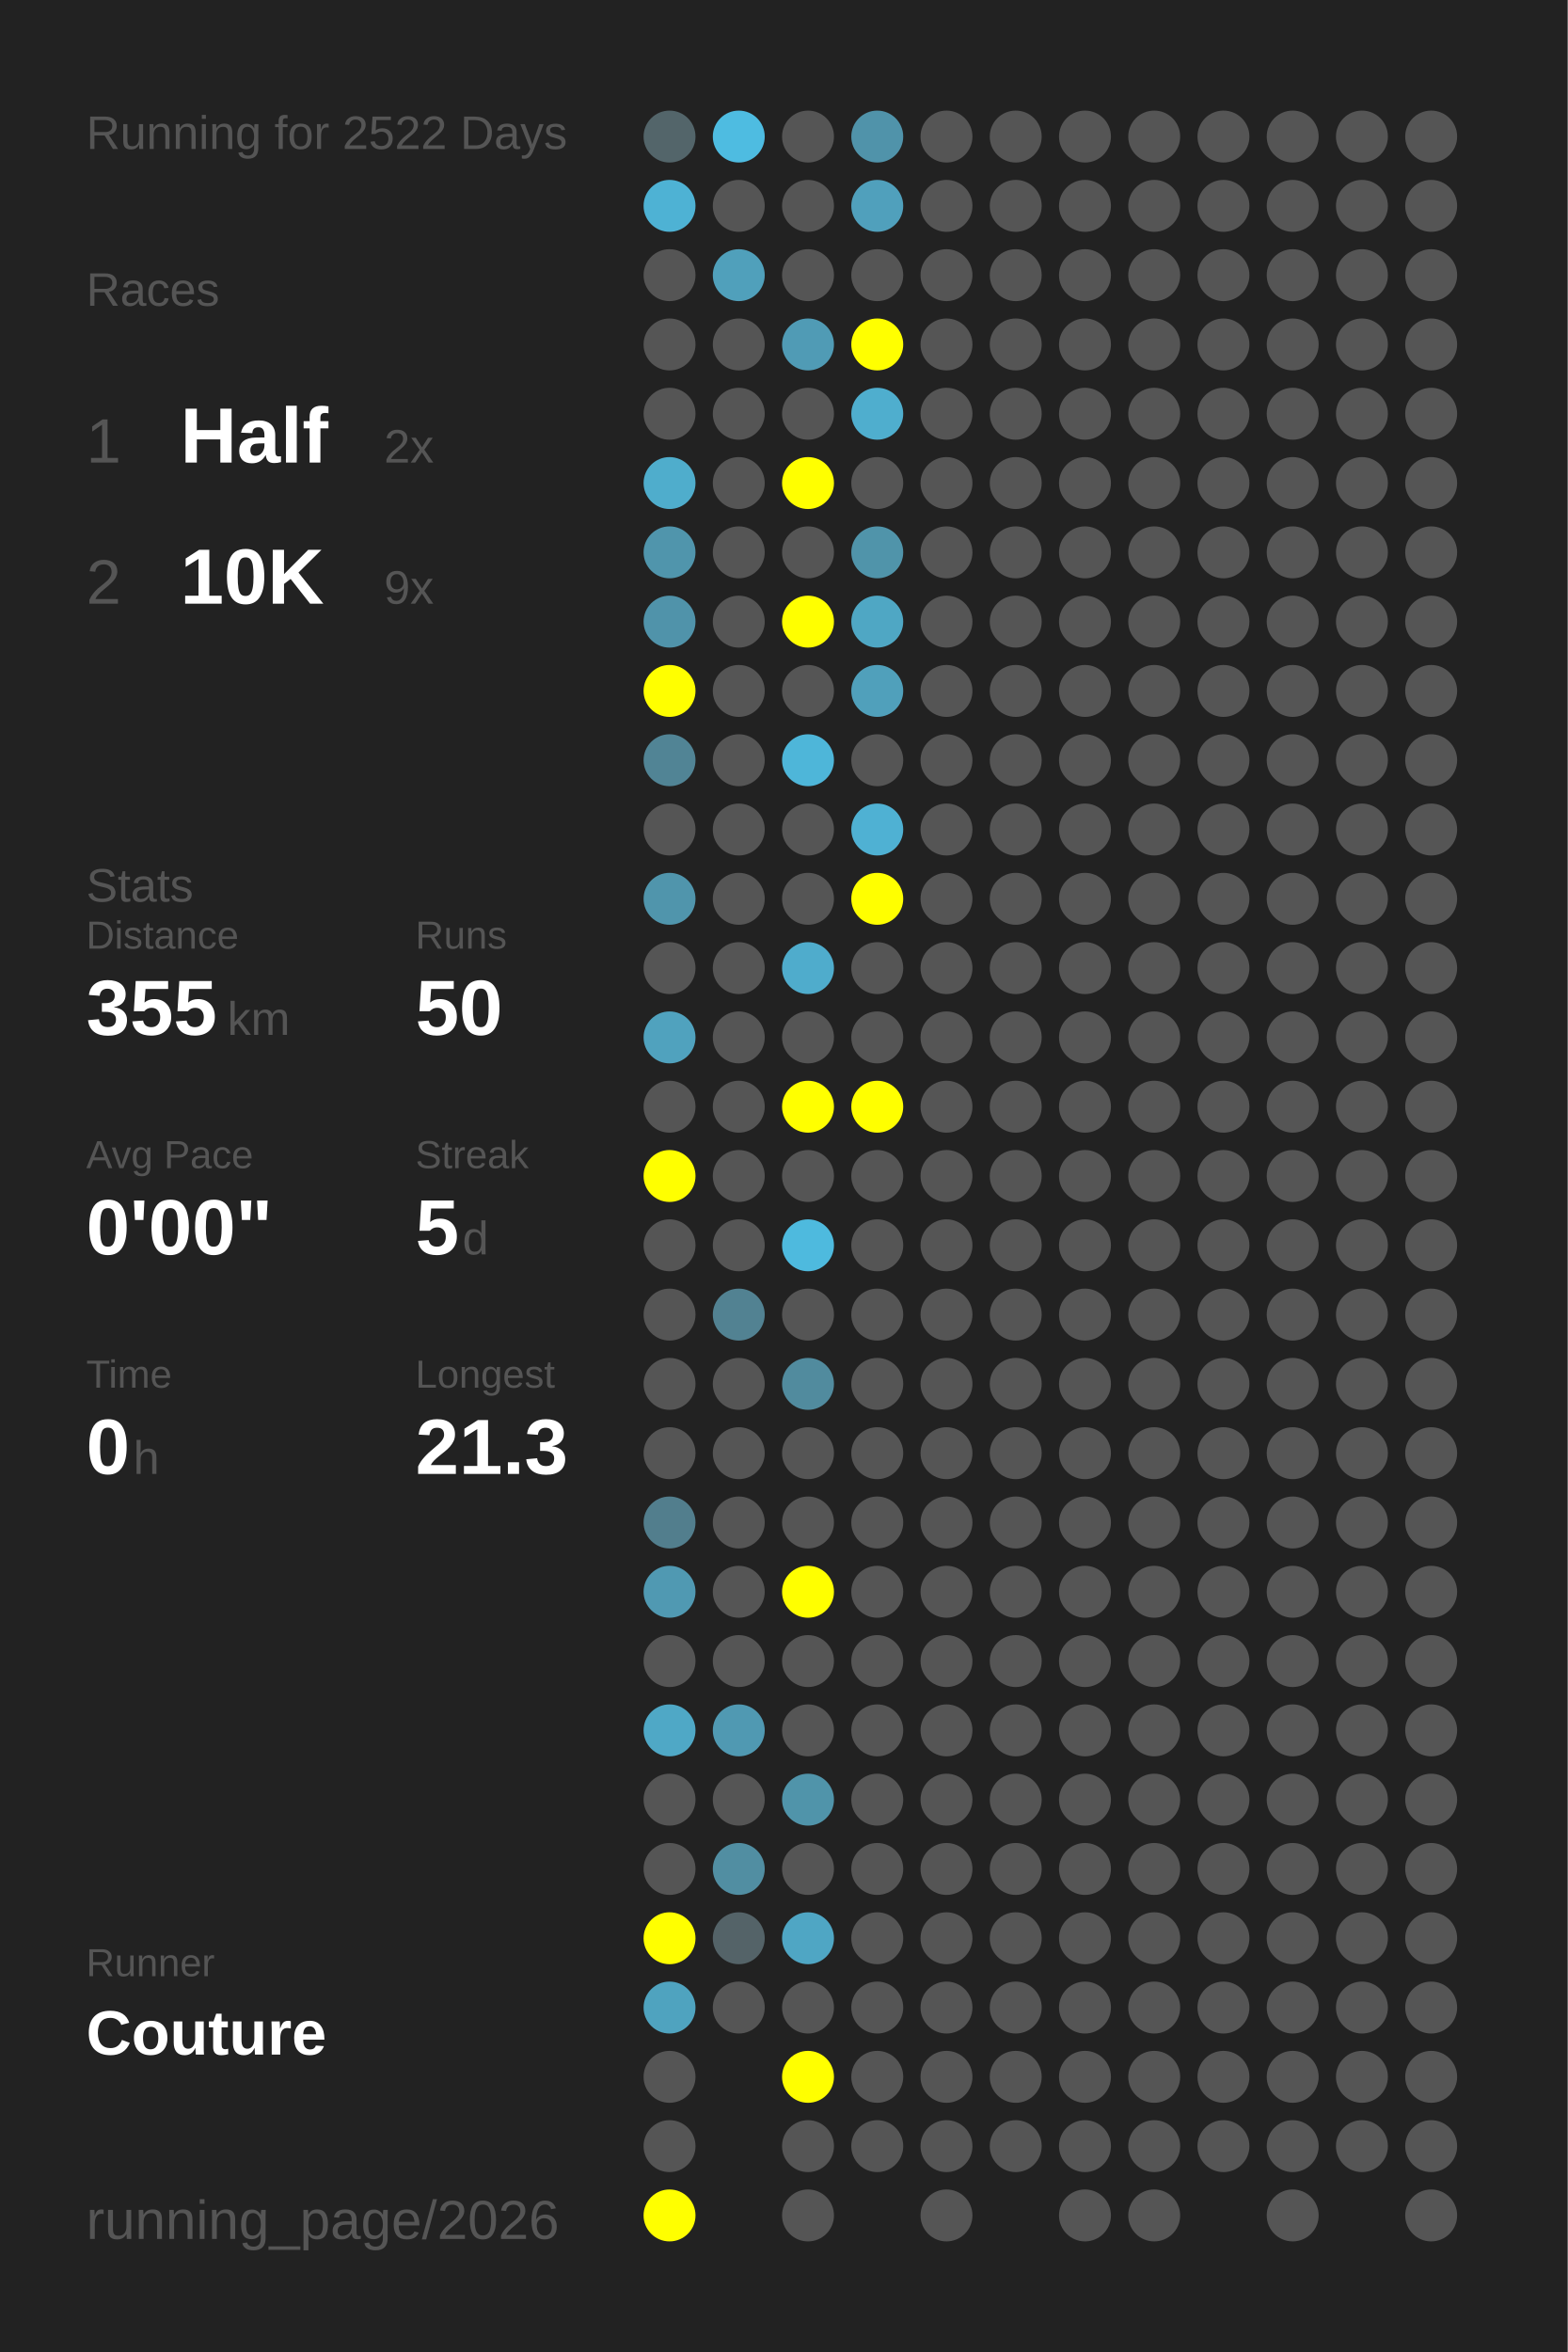
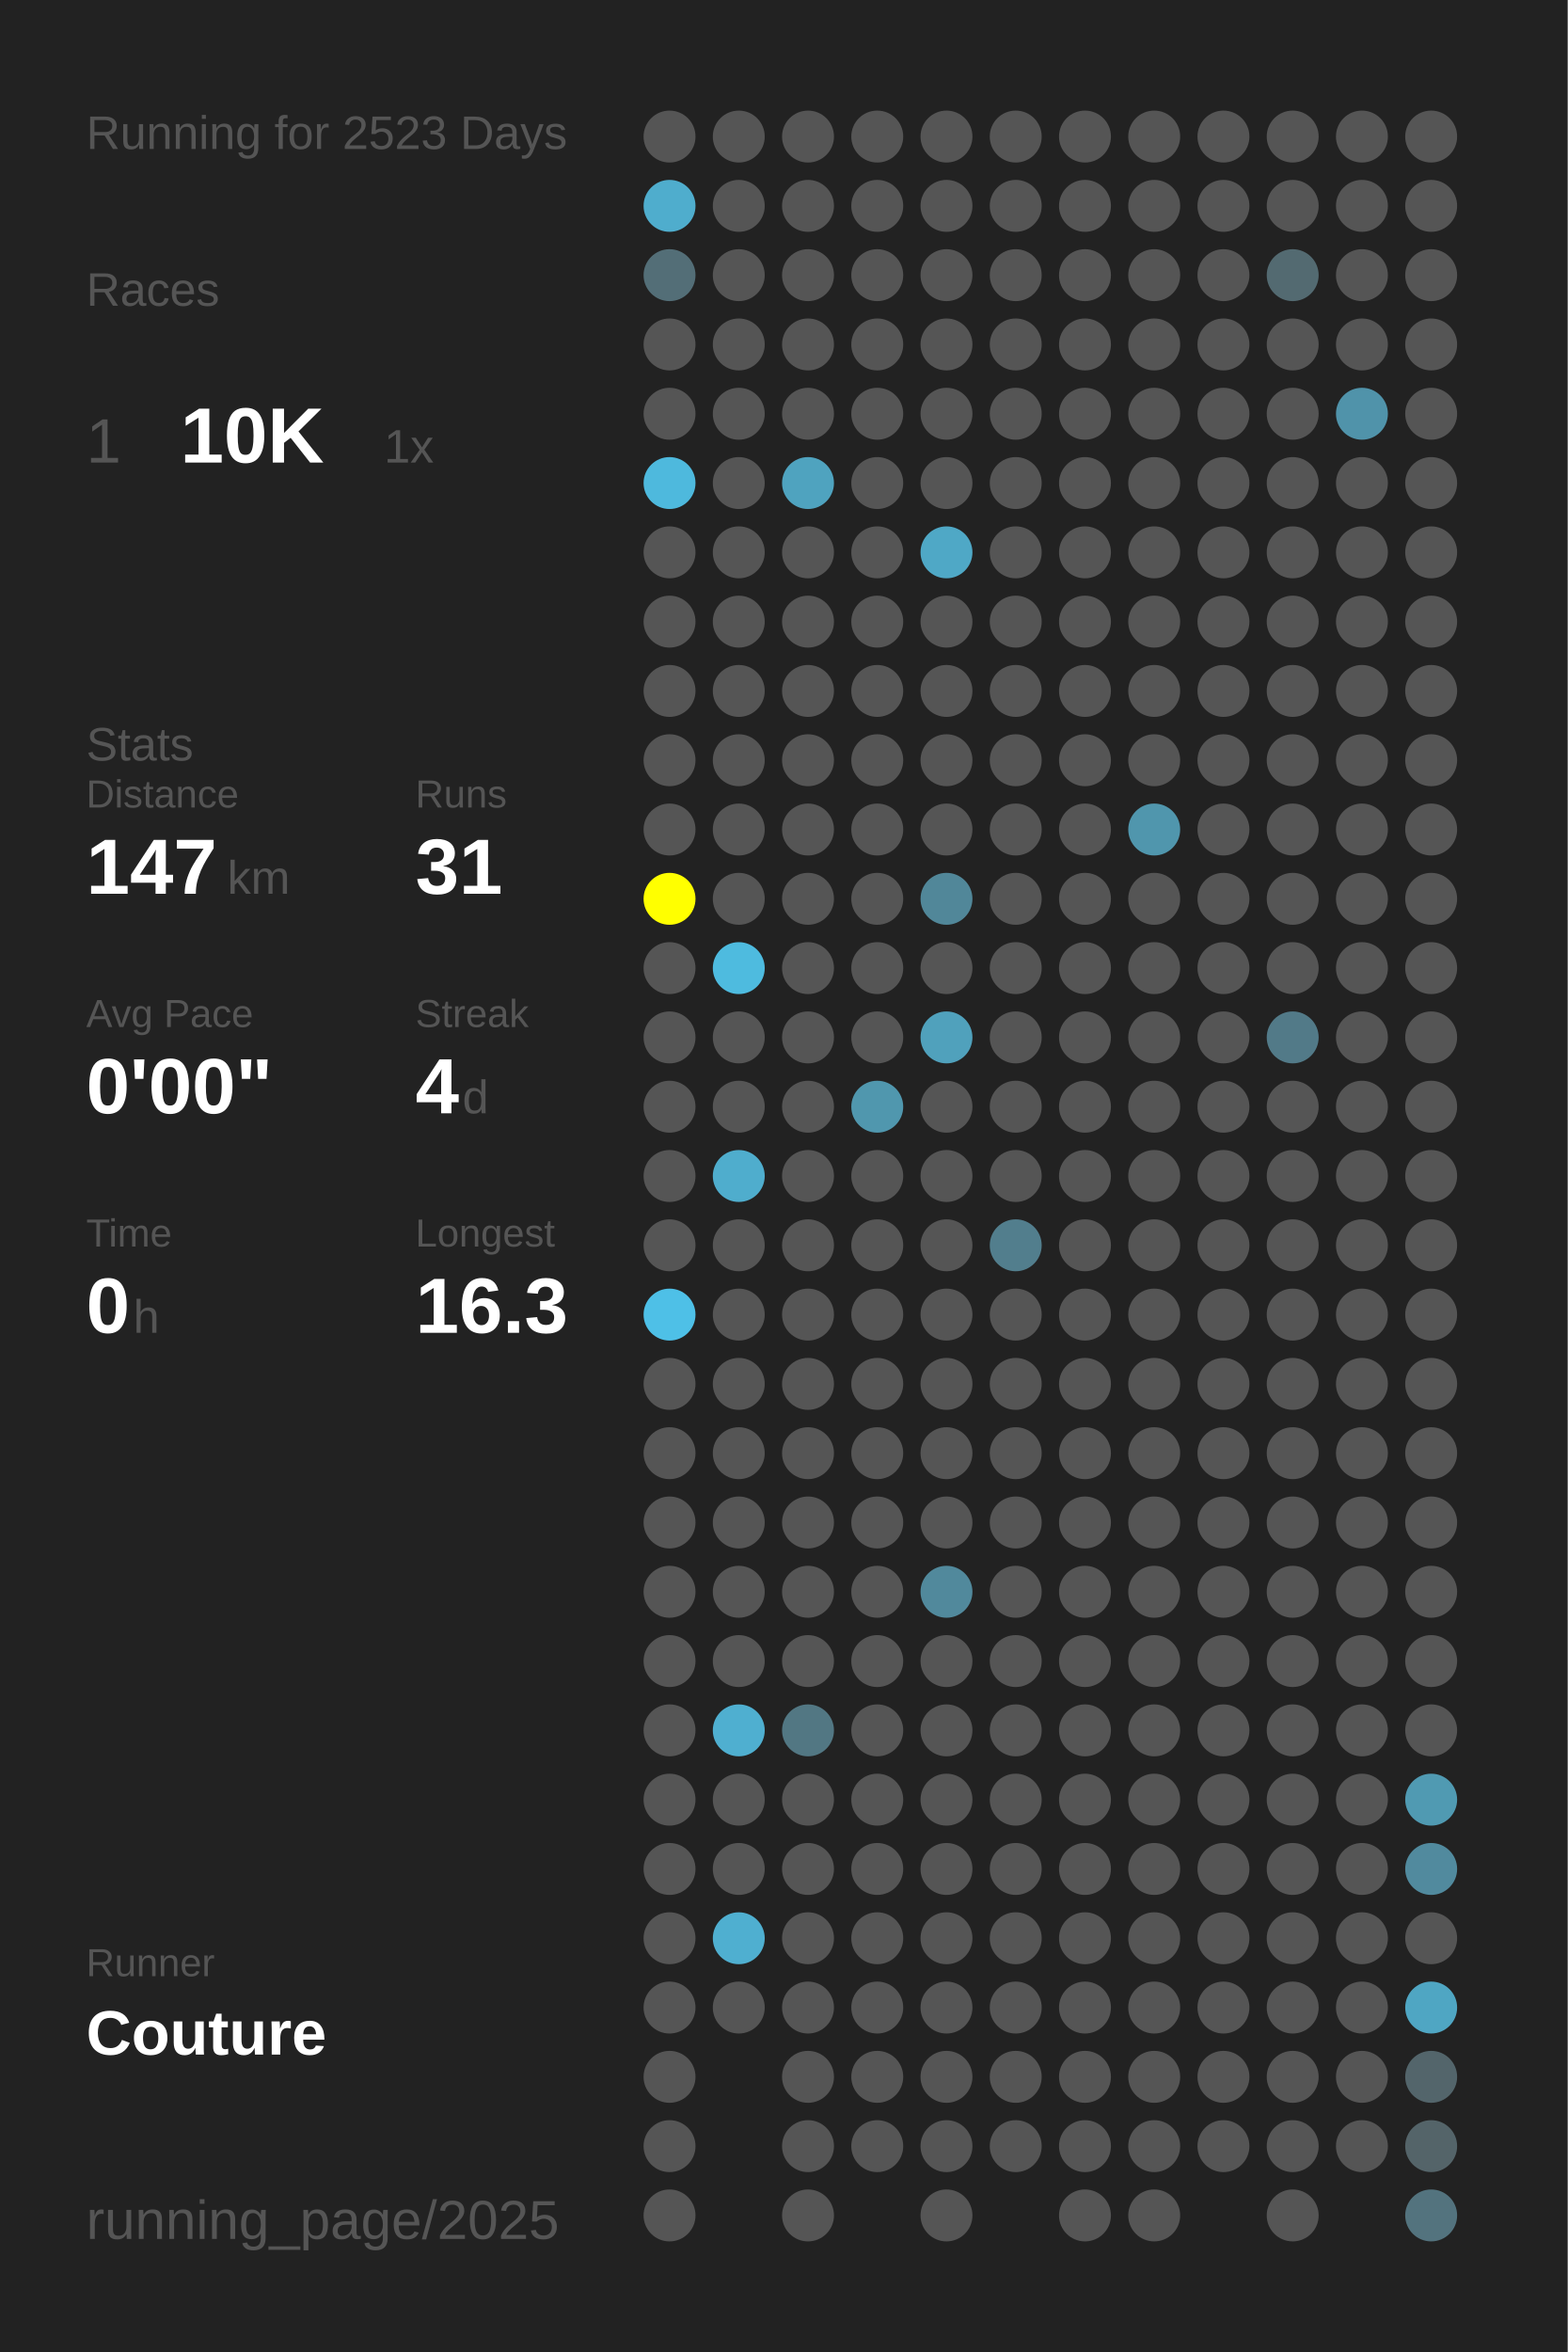
<svg xmlns="http://www.w3.org/2000/svg" baseProfile="full" height="300mm" version="1.1" viewBox="0,0,200,300" width="200mm">
  <defs />
  <rect fill="#222222" height="300" width="200" x="0" y="0" />
-   <text fill="#555555" style="font-size:6px; font-family:Arial;" x="11" y="19">Running for 2522 Days</text>
+   <text fill="#555555" style="font-size:6px; font-family:Arial;" x="11" y="19">Running for 2523 Days</text>
  <text fill="#555555" style="font-size:6px; font-family:Arial;" x="11" y="39">Races</text>
  <text fill="#555555" style="font-size:8px; font-family:Arial;" x="11" y="59">1</text>
-   <text fill="#FFFFFF" style="font-size:10px; font-family:Arial; font-weight:bold;" x="23" y="59">Half</text>
-   <text fill="#555555" style="font-size:6px; font-family:Arial;" x="49" y="59">2x</text>
-   <text fill="#555555" style="font-size:8px; font-family:Arial;" x="11" y="77">2</text>
-   <text fill="#FFFFFF" style="font-size:10px; font-family:Arial; font-weight:bold;" x="23" y="77">10K</text>
-   <text fill="#555555" style="font-size:6px; font-family:Arial;" x="49" y="77">9x</text>
-   <text fill="#555555" style="font-size:6px; font-family:Arial;" x="11" y="115">Stats</text>
-   <text fill="#555555" style="font-size:5px; font-family:Arial;" x="11" y="121">Distance</text>
-   <text fill="#FFFFFF" style="font-size:10px; font-family:Arial; font-weight:bold;" x="11" y="132">355</text>
-   <text fill="#555555" style="font-size:6px; font-family:Arial;" x="29" y="132">km</text>
-   <text fill="#555555" style="font-size:5px; font-family:Arial;" x="53" y="121">Runs</text>
-   <text fill="#FFFFFF" style="font-size:10px; font-family:Arial; font-weight:bold;" x="53" y="132">50</text>
-   <text fill="#555555" style="font-size:5px; font-family:Arial;" x="11" y="149">Avg Pace</text>
-   <text fill="#FFFFFF" style="font-size:10px; font-family:Arial; font-weight:bold;" x="11" y="160">0'00"</text>
-   <text fill="#555555" style="font-size:5px; font-family:Arial;" x="53" y="149">Streak</text>
-   <text fill="#FFFFFF" style="font-size:10px; font-family:Arial; font-weight:bold;" x="53" y="160">5</text>
-   <text fill="#555555" style="font-size:6px; font-family:Arial;" x="59" y="160">d</text>
-   <text fill="#555555" style="font-size:5px; font-family:Arial;" x="11" y="177">Time</text>
-   <text fill="#FFFFFF" style="font-size:10px; font-family:Arial; font-weight:bold;" x="11" y="188">0</text>
-   <text fill="#555555" style="font-size:6px; font-family:Arial;" x="17" y="188">h</text>
-   <text fill="#555555" style="font-size:5px; font-family:Arial;" x="53" y="177">Longest</text>
-   <text fill="#FFFFFF" style="font-size:10px; font-family:Arial; font-weight:bold;" x="53" y="188">21.3</text>
+   <text fill="#FFFFFF" style="font-size:10px; font-family:Arial; font-weight:bold;" x="23" y="59">10K</text>
+   <text fill="#555555" style="font-size:6px; font-family:Arial;" x="49" y="59">1x</text>
+   <text fill="#555555" style="font-size:6px; font-family:Arial;" x="11" y="97">Stats</text>
+   <text fill="#555555" style="font-size:5px; font-family:Arial;" x="11" y="103">Distance</text>
+   <text fill="#FFFFFF" style="font-size:10px; font-family:Arial; font-weight:bold;" x="11" y="114">147</text>
+   <text fill="#555555" style="font-size:6px; font-family:Arial;" x="29" y="114">km</text>
+   <text fill="#555555" style="font-size:5px; font-family:Arial;" x="53" y="103">Runs</text>
+   <text fill="#FFFFFF" style="font-size:10px; font-family:Arial; font-weight:bold;" x="53" y="114">31</text>
+   <text fill="#555555" style="font-size:5px; font-family:Arial;" x="11" y="131">Avg Pace</text>
+   <text fill="#FFFFFF" style="font-size:10px; font-family:Arial; font-weight:bold;" x="11" y="142">0'00"</text>
+   <text fill="#555555" style="font-size:5px; font-family:Arial;" x="53" y="131">Streak</text>
+   <text fill="#FFFFFF" style="font-size:10px; font-family:Arial; font-weight:bold;" x="53" y="142">4</text>
+   <text fill="#555555" style="font-size:6px; font-family:Arial;" x="59" y="142">d</text>
+   <text fill="#555555" style="font-size:5px; font-family:Arial;" x="11" y="159">Time</text>
+   <text fill="#FFFFFF" style="font-size:10px; font-family:Arial; font-weight:bold;" x="11" y="170">0</text>
+   <text fill="#555555" style="font-size:6px; font-family:Arial;" x="17" y="170">h</text>
+   <text fill="#555555" style="font-size:5px; font-family:Arial;" x="53" y="159">Longest</text>
+   <text fill="#FFFFFF" style="font-size:10px; font-family:Arial; font-weight:bold;" x="53" y="170">16.3</text>
  <text fill="#555555" style="font-size:5px; font-family:Arial;" x="11" y="252.065">Runner</text>
  <text fill="#FFFFFF" style="font-size:8px; font-family:Arial; font-weight:bold;" x="11" y="262.065">Couture</text>
-   <text fill="#555555" style="font-size:7px; font-family:Arial;" x="11" y="285.581">running_page/2026</text>
-   <circle cx="85.417" cy="17.419" fill="#53656a" r="3.312" />
-   <circle cx="85.417" cy="26.258" fill="#4eb2d4" r="3.312" />
-   <circle cx="85.417" cy="35.097" fill="#555555" r="3.312" />
+   <text fill="#555555" style="font-size:7px; font-family:Arial;" x="11" y="285.581">running_page/2025</text>
+   <circle cx="85.417" cy="17.419" fill="#555555" r="3.312" />
+   <circle cx="85.417" cy="26.258" fill="#4fadcd" r="3.312" />
+   <circle cx="85.417" cy="35.097" fill="#536e77" r="3.312" />
  <circle cx="85.417" cy="43.935" fill="#555555" r="3.312" />
  <circle cx="85.417" cy="52.774" fill="#555555" r="3.312" />
-   <circle cx="85.417" cy="61.613" fill="#4fadcc" r="3.312" />
-   <circle cx="85.417" cy="70.452" fill="#5095ac" r="3.312" />
-   <circle cx="85.417" cy="79.29" fill="#5093aa" r="3.312" />
-   <circle cx="85.417" cy="88.129" fill="#FFFF00" r="3.312" />
-   <circle cx="85.417" cy="96.968" fill="#518495" r="3.312" />
+   <circle cx="85.417" cy="61.613" fill="#4eb9dd" r="3.312" />
+   <circle cx="85.417" cy="70.452" fill="#555555" r="3.312" />
+   <circle cx="85.417" cy="79.29" fill="#555555" r="3.312" />
+   <circle cx="85.417" cy="88.129" fill="#555555" r="3.312" />
+   <circle cx="85.417" cy="96.968" fill="#555555" r="3.312" />
  <circle cx="85.417" cy="105.806" fill="#555555" r="3.312" />
-   <circle cx="85.417" cy="114.645" fill="#5095ac" r="3.312" />
+   <circle cx="85.417" cy="114.645" fill="#FFFF00" r="3.312" />
  <circle cx="85.417" cy="123.484" fill="#555555" r="3.312" />
-   <circle cx="85.417" cy="132.323" fill="#50a2be" r="3.312" />
+   <circle cx="85.417" cy="132.323" fill="#555555" r="3.312" />
  <circle cx="85.417" cy="141.161" fill="#555555" r="3.312" />
-   <circle cx="85.417" cy="150" fill="#FFFF00" r="3.312" />
+   <circle cx="85.417" cy="150" fill="#555555" r="3.312" />
  <circle cx="85.417" cy="158.839" fill="#555555" r="3.312" />
-   <circle cx="85.417" cy="167.677" fill="#555555" r="3.312" />
+   <circle cx="85.417" cy="167.677" fill="#4ec0e7" r="3.312" />
  <circle cx="85.417" cy="176.516" fill="#555555" r="3.312" />
  <circle cx="85.417" cy="185.355" fill="#555555" r="3.312" />
-   <circle cx="85.417" cy="194.194" fill="#527e8d" r="3.312" />
-   <circle cx="85.417" cy="203.032" fill="#5099b2" r="3.312" />
+   <circle cx="85.417" cy="194.194" fill="#555555" r="3.312" />
+   <circle cx="85.417" cy="203.032" fill="#555555" r="3.312" />
  <circle cx="85.417" cy="211.871" fill="#555555" r="3.312" />
-   <circle cx="85.417" cy="220.71" fill="#4fa8c6" r="3.312" />
+   <circle cx="85.417" cy="220.71" fill="#555555" r="3.312" />
  <circle cx="85.417" cy="229.548" fill="#555555" r="3.312" />
  <circle cx="85.417" cy="238.387" fill="#555555" r="3.312" />
-   <circle cx="85.417" cy="247.226" fill="#FFFF00" r="3.312" />
-   <circle cx="85.417" cy="256.065" fill="#4fa3bf" r="3.312" />
+   <circle cx="85.417" cy="247.226" fill="#555555" r="3.312" />
+   <circle cx="85.417" cy="256.065" fill="#555555" r="3.312" />
  <circle cx="85.417" cy="264.903" fill="#555555" r="3.312" />
  <circle cx="85.417" cy="273.742" fill="#555555" r="3.312" />
-   <circle cx="85.417" cy="282.581" fill="#FFFF00" r="3.312" />
-   <circle cx="94.25" cy="17.419" fill="#4ebce1" r="3.312" />
+   <circle cx="85.417" cy="282.581" fill="#555555" r="3.312" />
+   <circle cx="94.25" cy="17.419" fill="#555555" r="3.312" />
  <circle cx="94.25" cy="26.258" fill="#555555" r="3.312" />
-   <circle cx="94.25" cy="35.097" fill="#50a0bb" r="3.312" />
+   <circle cx="94.25" cy="35.097" fill="#555555" r="3.312" />
  <circle cx="94.25" cy="43.935" fill="#555555" r="3.312" />
  <circle cx="94.25" cy="52.774" fill="#555555" r="3.312" />
  <circle cx="94.25" cy="61.613" fill="#555555" r="3.312" />
  <circle cx="94.25" cy="70.452" fill="#555555" r="3.312" />
  <circle cx="94.25" cy="79.29" fill="#555555" r="3.312" />
  <circle cx="94.25" cy="88.129" fill="#555555" r="3.312" />
  <circle cx="94.25" cy="96.968" fill="#555555" r="3.312" />
  <circle cx="94.25" cy="105.806" fill="#555555" r="3.312" />
  <circle cx="94.25" cy="114.645" fill="#555555" r="3.312" />
-   <circle cx="94.25" cy="123.484" fill="#555555" r="3.312" />
+   <circle cx="94.25" cy="123.484" fill="#4ebbdf" r="3.312" />
  <circle cx="94.25" cy="132.323" fill="#555555" r="3.312" />
  <circle cx="94.25" cy="141.161" fill="#555555" r="3.312" />
-   <circle cx="94.25" cy="150" fill="#555555" r="3.312" />
+   <circle cx="94.25" cy="150" fill="#4fadcd" r="3.312" />
  <circle cx="94.25" cy="158.839" fill="#555555" r="3.312" />
-   <circle cx="94.25" cy="167.677" fill="#528292" r="3.312" />
+   <circle cx="94.25" cy="167.677" fill="#555555" r="3.312" />
  <circle cx="94.25" cy="176.516" fill="#555555" r="3.312" />
  <circle cx="94.25" cy="185.355" fill="#555555" r="3.312" />
  <circle cx="94.25" cy="194.194" fill="#555555" r="3.312" />
  <circle cx="94.25" cy="203.032" fill="#555555" r="3.312" />
  <circle cx="94.25" cy="211.871" fill="#555555" r="3.312" />
-   <circle cx="94.25" cy="220.71" fill="#5099b2" r="3.312" />
+   <circle cx="94.25" cy="220.71" fill="#4fafd0" r="3.312" />
  <circle cx="94.25" cy="229.548" fill="#555555" r="3.312" />
-   <circle cx="94.25" cy="238.387" fill="#518ea2" r="3.312" />
-   <circle cx="94.25" cy="247.226" fill="#546368" r="3.312" />
+   <circle cx="94.25" cy="238.387" fill="#555555" r="3.312" />
+   <circle cx="94.25" cy="247.226" fill="#4fafd0" r="3.312" />
  <circle cx="94.25" cy="256.065" fill="#555555" r="3.312" />
  <circle cx="103.083" cy="17.419" fill="#555555" r="3.312" />
  <circle cx="103.083" cy="26.258" fill="#555555" r="3.312" />
  <circle cx="103.083" cy="35.097" fill="#555555" r="3.312" />
-   <circle cx="103.083" cy="43.935" fill="#509bb5" r="3.312" />
+   <circle cx="103.083" cy="43.935" fill="#555555" r="3.312" />
  <circle cx="103.083" cy="52.774" fill="#555555" r="3.312" />
-   <circle cx="103.083" cy="61.613" fill="#FFFF00" r="3.312" />
+   <circle cx="103.083" cy="61.613" fill="#4fa3bf" r="3.312" />
  <circle cx="103.083" cy="70.452" fill="#555555" r="3.312" />
-   <circle cx="103.083" cy="79.29" fill="#FFFF00" r="3.312" />
+   <circle cx="103.083" cy="79.29" fill="#555555" r="3.312" />
  <circle cx="103.083" cy="88.129" fill="#555555" r="3.312" />
-   <circle cx="103.083" cy="96.968" fill="#4eb6d9" r="3.312" />
+   <circle cx="103.083" cy="96.968" fill="#555555" r="3.312" />
  <circle cx="103.083" cy="105.806" fill="#555555" r="3.312" />
  <circle cx="103.083" cy="114.645" fill="#555555" r="3.312" />
-   <circle cx="103.083" cy="123.484" fill="#4faccc" r="3.312" />
+   <circle cx="103.083" cy="123.484" fill="#555555" r="3.312" />
  <circle cx="103.083" cy="132.323" fill="#555555" r="3.312" />
-   <circle cx="103.083" cy="141.161" fill="#FFFF00" r="3.312" />
+   <circle cx="103.083" cy="141.161" fill="#555555" r="3.312" />
  <circle cx="103.083" cy="150" fill="#555555" r="3.312" />
-   <circle cx="103.083" cy="158.839" fill="#4ebade" r="3.312" />
+   <circle cx="103.083" cy="158.839" fill="#555555" r="3.312" />
  <circle cx="103.083" cy="167.677" fill="#555555" r="3.312" />
-   <circle cx="103.083" cy="176.516" fill="#518b9e" r="3.312" />
+   <circle cx="103.083" cy="176.516" fill="#555555" r="3.312" />
  <circle cx="103.083" cy="185.355" fill="#555555" r="3.312" />
  <circle cx="103.083" cy="194.194" fill="#555555" r="3.312" />
-   <circle cx="103.083" cy="203.032" fill="#FFFF00" r="3.312" />
+   <circle cx="103.083" cy="203.032" fill="#555555" r="3.312" />
  <circle cx="103.083" cy="211.871" fill="#555555" r="3.312" />
-   <circle cx="103.083" cy="220.71" fill="#555555" r="3.312" />
-   <circle cx="103.083" cy="229.548" fill="#5094aa" r="3.312" />
+   <circle cx="103.083" cy="220.71" fill="#527783" r="3.312" />
+   <circle cx="103.083" cy="229.548" fill="#555555" r="3.312" />
  <circle cx="103.083" cy="238.387" fill="#555555" r="3.312" />
-   <circle cx="103.083" cy="247.226" fill="#4fa6c4" r="3.312" />
+   <circle cx="103.083" cy="247.226" fill="#555555" r="3.312" />
  <circle cx="103.083" cy="256.065" fill="#555555" r="3.312" />
-   <circle cx="103.083" cy="264.903" fill="#FFFF00" r="3.312" />
+   <circle cx="103.083" cy="264.903" fill="#555555" r="3.312" />
  <circle cx="103.083" cy="273.742" fill="#555555" r="3.312" />
  <circle cx="103.083" cy="282.581" fill="#555555" r="3.312" />
-   <circle cx="111.917" cy="17.419" fill="#5093aa" r="3.312" />
-   <circle cx="111.917" cy="26.258" fill="#50a0bc" r="3.312" />
+   <circle cx="111.917" cy="17.419" fill="#555555" r="3.312" />
+   <circle cx="111.917" cy="26.258" fill="#555555" r="3.312" />
  <circle cx="111.917" cy="35.097" fill="#555555" r="3.312" />
-   <circle cx="111.917" cy="43.935" fill="#FFFF00" r="3.312" />
-   <circle cx="111.917" cy="52.774" fill="#4faece" r="3.312" />
+   <circle cx="111.917" cy="43.935" fill="#555555" r="3.312" />
+   <circle cx="111.917" cy="52.774" fill="#555555" r="3.312" />
  <circle cx="111.917" cy="61.613" fill="#555555" r="3.312" />
-   <circle cx="111.917" cy="70.452" fill="#5094aa" r="3.312" />
-   <circle cx="111.917" cy="79.29" fill="#4fa7c4" r="3.312" />
-   <circle cx="111.917" cy="88.129" fill="#50a0bb" r="3.312" />
+   <circle cx="111.917" cy="70.452" fill="#555555" r="3.312" />
+   <circle cx="111.917" cy="79.29" fill="#555555" r="3.312" />
+   <circle cx="111.917" cy="88.129" fill="#555555" r="3.312" />
  <circle cx="111.917" cy="96.968" fill="#555555" r="3.312" />
-   <circle cx="111.917" cy="105.806" fill="#4fb1d3" r="3.312" />
-   <circle cx="111.917" cy="114.645" fill="#FFFF00" r="3.312" />
+   <circle cx="111.917" cy="105.806" fill="#555555" r="3.312" />
+   <circle cx="111.917" cy="114.645" fill="#555555" r="3.312" />
  <circle cx="111.917" cy="123.484" fill="#555555" r="3.312" />
  <circle cx="111.917" cy="132.323" fill="#555555" r="3.312" />
-   <circle cx="111.917" cy="141.161" fill="#FFFF00" r="3.312" />
+   <circle cx="111.917" cy="141.161" fill="#5097ae" r="3.312" />
  <circle cx="111.917" cy="150" fill="#555555" r="3.312" />
  <circle cx="111.917" cy="158.839" fill="#555555" r="3.312" />
  <circle cx="111.917" cy="167.677" fill="#555555" r="3.312" />
  <circle cx="111.917" cy="176.516" fill="#555555" r="3.312" />
  <circle cx="111.917" cy="185.355" fill="#555555" r="3.312" />
  <circle cx="111.917" cy="194.194" fill="#555555" r="3.312" />
  <circle cx="111.917" cy="203.032" fill="#555555" r="3.312" />
  <circle cx="111.917" cy="211.871" fill="#555555" r="3.312" />
  <circle cx="111.917" cy="220.71" fill="#555555" r="3.312" />
  <circle cx="111.917" cy="229.548" fill="#555555" r="3.312" />
  <circle cx="111.917" cy="238.387" fill="#555555" r="3.312" />
  <circle cx="111.917" cy="247.226" fill="#555555" r="3.312" />
  <circle cx="111.917" cy="256.065" fill="#555555" r="3.312" />
  <circle cx="111.917" cy="264.903" fill="#555555" r="3.312" />
  <circle cx="111.917" cy="273.742" fill="#555555" r="3.312" />
  <circle cx="120.75" cy="17.419" fill="#555555" r="3.312" />
  <circle cx="120.75" cy="26.258" fill="#555555" r="3.312" />
  <circle cx="120.75" cy="35.097" fill="#555555" r="3.312" />
  <circle cx="120.75" cy="43.935" fill="#555555" r="3.312" />
  <circle cx="120.75" cy="52.774" fill="#555555" r="3.312" />
  <circle cx="120.75" cy="61.613" fill="#555555" r="3.312" />
-   <circle cx="120.75" cy="70.452" fill="#555555" r="3.312" />
+   <circle cx="120.75" cy="70.452" fill="#4fa8c6" r="3.312" />
  <circle cx="120.75" cy="79.29" fill="#555555" r="3.312" />
  <circle cx="120.75" cy="88.129" fill="#555555" r="3.312" />
  <circle cx="120.75" cy="96.968" fill="#555555" r="3.312" />
  <circle cx="120.75" cy="105.806" fill="#555555" r="3.312" />
-   <circle cx="120.75" cy="114.645" fill="#555555" r="3.312" />
+   <circle cx="120.75" cy="114.645" fill="#518799" r="3.312" />
  <circle cx="120.75" cy="123.484" fill="#555555" r="3.312" />
-   <circle cx="120.75" cy="132.323" fill="#555555" r="3.312" />
+   <circle cx="120.75" cy="132.323" fill="#50a1bc" r="3.312" />
  <circle cx="120.75" cy="141.161" fill="#555555" r="3.312" />
  <circle cx="120.75" cy="150" fill="#555555" r="3.312" />
  <circle cx="120.75" cy="158.839" fill="#555555" r="3.312" />
  <circle cx="120.75" cy="167.677" fill="#555555" r="3.312" />
  <circle cx="120.75" cy="176.516" fill="#555555" r="3.312" />
  <circle cx="120.75" cy="185.355" fill="#555555" r="3.312" />
  <circle cx="120.75" cy="194.194" fill="#555555" r="3.312" />
-   <circle cx="120.75" cy="203.032" fill="#555555" r="3.312" />
+   <circle cx="120.75" cy="203.032" fill="#51899c" r="3.312" />
  <circle cx="120.75" cy="211.871" fill="#555555" r="3.312" />
  <circle cx="120.75" cy="220.71" fill="#555555" r="3.312" />
  <circle cx="120.75" cy="229.548" fill="#555555" r="3.312" />
  <circle cx="120.75" cy="238.387" fill="#555555" r="3.312" />
  <circle cx="120.75" cy="247.226" fill="#555555" r="3.312" />
  <circle cx="120.75" cy="256.065" fill="#555555" r="3.312" />
  <circle cx="120.75" cy="264.903" fill="#555555" r="3.312" />
  <circle cx="120.75" cy="273.742" fill="#555555" r="3.312" />
  <circle cx="120.75" cy="282.581" fill="#555555" r="3.312" />
  <circle cx="129.583" cy="17.419" fill="#555555" r="3.312" />
  <circle cx="129.583" cy="26.258" fill="#555555" r="3.312" />
  <circle cx="129.583" cy="35.097" fill="#555555" r="3.312" />
  <circle cx="129.583" cy="43.935" fill="#555555" r="3.312" />
  <circle cx="129.583" cy="52.774" fill="#555555" r="3.312" />
  <circle cx="129.583" cy="61.613" fill="#555555" r="3.312" />
  <circle cx="129.583" cy="70.452" fill="#555555" r="3.312" />
  <circle cx="129.583" cy="79.29" fill="#555555" r="3.312" />
  <circle cx="129.583" cy="88.129" fill="#555555" r="3.312" />
  <circle cx="129.583" cy="96.968" fill="#555555" r="3.312" />
  <circle cx="129.583" cy="105.806" fill="#555555" r="3.312" />
  <circle cx="129.583" cy="114.645" fill="#555555" r="3.312" />
  <circle cx="129.583" cy="123.484" fill="#555555" r="3.312" />
  <circle cx="129.583" cy="132.323" fill="#555555" r="3.312" />
  <circle cx="129.583" cy="141.161" fill="#555555" r="3.312" />
  <circle cx="129.583" cy="150" fill="#555555" r="3.312" />
-   <circle cx="129.583" cy="158.839" fill="#555555" r="3.312" />
+   <circle cx="129.583" cy="158.839" fill="#527e8d" r="3.312" />
  <circle cx="129.583" cy="167.677" fill="#555555" r="3.312" />
  <circle cx="129.583" cy="176.516" fill="#555555" r="3.312" />
  <circle cx="129.583" cy="185.355" fill="#555555" r="3.312" />
  <circle cx="129.583" cy="194.194" fill="#555555" r="3.312" />
  <circle cx="129.583" cy="203.032" fill="#555555" r="3.312" />
  <circle cx="129.583" cy="211.871" fill="#555555" r="3.312" />
  <circle cx="129.583" cy="220.71" fill="#555555" r="3.312" />
  <circle cx="129.583" cy="229.548" fill="#555555" r="3.312" />
  <circle cx="129.583" cy="238.387" fill="#555555" r="3.312" />
  <circle cx="129.583" cy="247.226" fill="#555555" r="3.312" />
  <circle cx="129.583" cy="256.065" fill="#555555" r="3.312" />
  <circle cx="129.583" cy="264.903" fill="#555555" r="3.312" />
  <circle cx="129.583" cy="273.742" fill="#555555" r="3.312" />
  <circle cx="138.417" cy="17.419" fill="#555555" r="3.312" />
  <circle cx="138.417" cy="26.258" fill="#555555" r="3.312" />
  <circle cx="138.417" cy="35.097" fill="#555555" r="3.312" />
  <circle cx="138.417" cy="43.935" fill="#555555" r="3.312" />
  <circle cx="138.417" cy="52.774" fill="#555555" r="3.312" />
  <circle cx="138.417" cy="61.613" fill="#555555" r="3.312" />
  <circle cx="138.417" cy="70.452" fill="#555555" r="3.312" />
  <circle cx="138.417" cy="79.29" fill="#555555" r="3.312" />
  <circle cx="138.417" cy="88.129" fill="#555555" r="3.312" />
  <circle cx="138.417" cy="96.968" fill="#555555" r="3.312" />
  <circle cx="138.417" cy="105.806" fill="#555555" r="3.312" />
  <circle cx="138.417" cy="114.645" fill="#555555" r="3.312" />
  <circle cx="138.417" cy="123.484" fill="#555555" r="3.312" />
  <circle cx="138.417" cy="132.323" fill="#555555" r="3.312" />
  <circle cx="138.417" cy="141.161" fill="#555555" r="3.312" />
  <circle cx="138.417" cy="150" fill="#555555" r="3.312" />
  <circle cx="138.417" cy="158.839" fill="#555555" r="3.312" />
  <circle cx="138.417" cy="167.677" fill="#555555" r="3.312" />
  <circle cx="138.417" cy="176.516" fill="#555555" r="3.312" />
  <circle cx="138.417" cy="185.355" fill="#555555" r="3.312" />
  <circle cx="138.417" cy="194.194" fill="#555555" r="3.312" />
  <circle cx="138.417" cy="203.032" fill="#555555" r="3.312" />
  <circle cx="138.417" cy="211.871" fill="#555555" r="3.312" />
  <circle cx="138.417" cy="220.71" fill="#555555" r="3.312" />
  <circle cx="138.417" cy="229.548" fill="#555555" r="3.312" />
  <circle cx="138.417" cy="238.387" fill="#555555" r="3.312" />
  <circle cx="138.417" cy="247.226" fill="#555555" r="3.312" />
  <circle cx="138.417" cy="256.065" fill="#555555" r="3.312" />
  <circle cx="138.417" cy="264.903" fill="#555555" r="3.312" />
  <circle cx="138.417" cy="273.742" fill="#555555" r="3.312" />
  <circle cx="138.417" cy="282.581" fill="#555555" r="3.312" />
  <circle cx="147.25" cy="17.419" fill="#555555" r="3.312" />
  <circle cx="147.25" cy="26.258" fill="#555555" r="3.312" />
  <circle cx="147.25" cy="35.097" fill="#555555" r="3.312" />
  <circle cx="147.25" cy="43.935" fill="#555555" r="3.312" />
  <circle cx="147.25" cy="52.774" fill="#555555" r="3.312" />
  <circle cx="147.25" cy="61.613" fill="#555555" r="3.312" />
  <circle cx="147.25" cy="70.452" fill="#555555" r="3.312" />
  <circle cx="147.25" cy="79.29" fill="#555555" r="3.312" />
  <circle cx="147.25" cy="88.129" fill="#555555" r="3.312" />
  <circle cx="147.25" cy="96.968" fill="#555555" r="3.312" />
-   <circle cx="147.25" cy="105.806" fill="#555555" r="3.312" />
+   <circle cx="147.25" cy="105.806" fill="#5096ad" r="3.312" />
  <circle cx="147.25" cy="114.645" fill="#555555" r="3.312" />
  <circle cx="147.25" cy="123.484" fill="#555555" r="3.312" />
  <circle cx="147.25" cy="132.323" fill="#555555" r="3.312" />
  <circle cx="147.25" cy="141.161" fill="#555555" r="3.312" />
  <circle cx="147.25" cy="150" fill="#555555" r="3.312" />
  <circle cx="147.25" cy="158.839" fill="#555555" r="3.312" />
  <circle cx="147.25" cy="167.677" fill="#555555" r="3.312" />
  <circle cx="147.25" cy="176.516" fill="#555555" r="3.312" />
  <circle cx="147.25" cy="185.355" fill="#555555" r="3.312" />
  <circle cx="147.25" cy="194.194" fill="#555555" r="3.312" />
  <circle cx="147.25" cy="203.032" fill="#555555" r="3.312" />
  <circle cx="147.25" cy="211.871" fill="#555555" r="3.312" />
  <circle cx="147.25" cy="220.71" fill="#555555" r="3.312" />
  <circle cx="147.25" cy="229.548" fill="#555555" r="3.312" />
  <circle cx="147.25" cy="238.387" fill="#555555" r="3.312" />
  <circle cx="147.25" cy="247.226" fill="#555555" r="3.312" />
  <circle cx="147.25" cy="256.065" fill="#555555" r="3.312" />
  <circle cx="147.25" cy="264.903" fill="#555555" r="3.312" />
  <circle cx="147.25" cy="273.742" fill="#555555" r="3.312" />
  <circle cx="147.25" cy="282.581" fill="#555555" r="3.312" />
  <circle cx="156.083" cy="17.419" fill="#555555" r="3.312" />
  <circle cx="156.083" cy="26.258" fill="#555555" r="3.312" />
  <circle cx="156.083" cy="35.097" fill="#555555" r="3.312" />
  <circle cx="156.083" cy="43.935" fill="#555555" r="3.312" />
  <circle cx="156.083" cy="52.774" fill="#555555" r="3.312" />
  <circle cx="156.083" cy="61.613" fill="#555555" r="3.312" />
  <circle cx="156.083" cy="70.452" fill="#555555" r="3.312" />
  <circle cx="156.083" cy="79.29" fill="#555555" r="3.312" />
  <circle cx="156.083" cy="88.129" fill="#555555" r="3.312" />
  <circle cx="156.083" cy="96.968" fill="#555555" r="3.312" />
  <circle cx="156.083" cy="105.806" fill="#555555" r="3.312" />
  <circle cx="156.083" cy="114.645" fill="#555555" r="3.312" />
  <circle cx="156.083" cy="123.484" fill="#555555" r="3.312" />
  <circle cx="156.083" cy="132.323" fill="#555555" r="3.312" />
  <circle cx="156.083" cy="141.161" fill="#555555" r="3.312" />
  <circle cx="156.083" cy="150" fill="#555555" r="3.312" />
  <circle cx="156.083" cy="158.839" fill="#555555" r="3.312" />
  <circle cx="156.083" cy="167.677" fill="#555555" r="3.312" />
  <circle cx="156.083" cy="176.516" fill="#555555" r="3.312" />
  <circle cx="156.083" cy="185.355" fill="#555555" r="3.312" />
  <circle cx="156.083" cy="194.194" fill="#555555" r="3.312" />
  <circle cx="156.083" cy="203.032" fill="#555555" r="3.312" />
  <circle cx="156.083" cy="211.871" fill="#555555" r="3.312" />
  <circle cx="156.083" cy="220.71" fill="#555555" r="3.312" />
  <circle cx="156.083" cy="229.548" fill="#555555" r="3.312" />
  <circle cx="156.083" cy="238.387" fill="#555555" r="3.312" />
  <circle cx="156.083" cy="247.226" fill="#555555" r="3.312" />
  <circle cx="156.083" cy="256.065" fill="#555555" r="3.312" />
  <circle cx="156.083" cy="264.903" fill="#555555" r="3.312" />
  <circle cx="156.083" cy="273.742" fill="#555555" r="3.312" />
  <circle cx="164.917" cy="17.419" fill="#555555" r="3.312" />
  <circle cx="164.917" cy="26.258" fill="#555555" r="3.312" />
-   <circle cx="164.917" cy="35.097" fill="#555555" r="3.312" />
+   <circle cx="164.917" cy="35.097" fill="#536a71" r="3.312" />
  <circle cx="164.917" cy="43.935" fill="#555555" r="3.312" />
  <circle cx="164.917" cy="52.774" fill="#555555" r="3.312" />
  <circle cx="164.917" cy="61.613" fill="#555555" r="3.312" />
  <circle cx="164.917" cy="70.452" fill="#555555" r="3.312" />
  <circle cx="164.917" cy="79.29" fill="#555555" r="3.312" />
  <circle cx="164.917" cy="88.129" fill="#555555" r="3.312" />
  <circle cx="164.917" cy="96.968" fill="#555555" r="3.312" />
  <circle cx="164.917" cy="105.806" fill="#555555" r="3.312" />
  <circle cx="164.917" cy="114.645" fill="#555555" r="3.312" />
  <circle cx="164.917" cy="123.484" fill="#555555" r="3.312" />
-   <circle cx="164.917" cy="132.323" fill="#555555" r="3.312" />
+   <circle cx="164.917" cy="132.323" fill="#527a88" r="3.312" />
  <circle cx="164.917" cy="141.161" fill="#555555" r="3.312" />
  <circle cx="164.917" cy="150" fill="#555555" r="3.312" />
  <circle cx="164.917" cy="158.839" fill="#555555" r="3.312" />
  <circle cx="164.917" cy="167.677" fill="#555555" r="3.312" />
  <circle cx="164.917" cy="176.516" fill="#555555" r="3.312" />
  <circle cx="164.917" cy="185.355" fill="#555555" r="3.312" />
  <circle cx="164.917" cy="194.194" fill="#555555" r="3.312" />
  <circle cx="164.917" cy="203.032" fill="#555555" r="3.312" />
  <circle cx="164.917" cy="211.871" fill="#555555" r="3.312" />
  <circle cx="164.917" cy="220.71" fill="#555555" r="3.312" />
  <circle cx="164.917" cy="229.548" fill="#555555" r="3.312" />
  <circle cx="164.917" cy="238.387" fill="#555555" r="3.312" />
  <circle cx="164.917" cy="247.226" fill="#555555" r="3.312" />
  <circle cx="164.917" cy="256.065" fill="#555555" r="3.312" />
  <circle cx="164.917" cy="264.903" fill="#555555" r="3.312" />
  <circle cx="164.917" cy="273.742" fill="#555555" r="3.312" />
  <circle cx="164.917" cy="282.581" fill="#555555" r="3.312" />
  <circle cx="173.75" cy="17.419" fill="#555555" r="3.312" />
  <circle cx="173.75" cy="26.258" fill="#555555" r="3.312" />
  <circle cx="173.75" cy="35.097" fill="#555555" r="3.312" />
  <circle cx="173.75" cy="43.935" fill="#555555" r="3.312" />
-   <circle cx="173.75" cy="52.774" fill="#555555" r="3.312" />
+   <circle cx="173.75" cy="52.774" fill="#5093aa" r="3.312" />
  <circle cx="173.75" cy="61.613" fill="#555555" r="3.312" />
  <circle cx="173.75" cy="70.452" fill="#555555" r="3.312" />
  <circle cx="173.75" cy="79.29" fill="#555555" r="3.312" />
  <circle cx="173.75" cy="88.129" fill="#555555" r="3.312" />
  <circle cx="173.75" cy="96.968" fill="#555555" r="3.312" />
  <circle cx="173.75" cy="105.806" fill="#555555" r="3.312" />
  <circle cx="173.75" cy="114.645" fill="#555555" r="3.312" />
  <circle cx="173.75" cy="123.484" fill="#555555" r="3.312" />
  <circle cx="173.75" cy="132.323" fill="#555555" r="3.312" />
  <circle cx="173.75" cy="141.161" fill="#555555" r="3.312" />
  <circle cx="173.75" cy="150" fill="#555555" r="3.312" />
  <circle cx="173.75" cy="158.839" fill="#555555" r="3.312" />
  <circle cx="173.75" cy="167.677" fill="#555555" r="3.312" />
  <circle cx="173.75" cy="176.516" fill="#555555" r="3.312" />
  <circle cx="173.75" cy="185.355" fill="#555555" r="3.312" />
  <circle cx="173.75" cy="194.194" fill="#555555" r="3.312" />
  <circle cx="173.75" cy="203.032" fill="#555555" r="3.312" />
  <circle cx="173.75" cy="211.871" fill="#555555" r="3.312" />
  <circle cx="173.75" cy="220.71" fill="#555555" r="3.312" />
  <circle cx="173.75" cy="229.548" fill="#555555" r="3.312" />
  <circle cx="173.75" cy="238.387" fill="#555555" r="3.312" />
  <circle cx="173.75" cy="247.226" fill="#555555" r="3.312" />
  <circle cx="173.75" cy="256.065" fill="#555555" r="3.312" />
  <circle cx="173.75" cy="264.903" fill="#555555" r="3.312" />
  <circle cx="173.75" cy="273.742" fill="#555555" r="3.312" />
  <circle cx="182.583" cy="17.419" fill="#555555" r="3.312" />
  <circle cx="182.583" cy="26.258" fill="#555555" r="3.312" />
  <circle cx="182.583" cy="35.097" fill="#555555" r="3.312" />
  <circle cx="182.583" cy="43.935" fill="#555555" r="3.312" />
  <circle cx="182.583" cy="52.774" fill="#555555" r="3.312" />
  <circle cx="182.583" cy="61.613" fill="#555555" r="3.312" />
  <circle cx="182.583" cy="70.452" fill="#555555" r="3.312" />
  <circle cx="182.583" cy="79.29" fill="#555555" r="3.312" />
  <circle cx="182.583" cy="88.129" fill="#555555" r="3.312" />
  <circle cx="182.583" cy="96.968" fill="#555555" r="3.312" />
  <circle cx="182.583" cy="105.806" fill="#555555" r="3.312" />
  <circle cx="182.583" cy="114.645" fill="#555555" r="3.312" />
  <circle cx="182.583" cy="123.484" fill="#555555" r="3.312" />
  <circle cx="182.583" cy="132.323" fill="#555555" r="3.312" />
  <circle cx="182.583" cy="141.161" fill="#555555" r="3.312" />
  <circle cx="182.583" cy="150" fill="#555555" r="3.312" />
  <circle cx="182.583" cy="158.839" fill="#555555" r="3.312" />
  <circle cx="182.583" cy="167.677" fill="#555555" r="3.312" />
  <circle cx="182.583" cy="176.516" fill="#555555" r="3.312" />
  <circle cx="182.583" cy="185.355" fill="#555555" r="3.312" />
  <circle cx="182.583" cy="194.194" fill="#555555" r="3.312" />
  <circle cx="182.583" cy="203.032" fill="#555555" r="3.312" />
  <circle cx="182.583" cy="211.871" fill="#555555" r="3.312" />
  <circle cx="182.583" cy="220.71" fill="#555555" r="3.312" />
-   <circle cx="182.583" cy="229.548" fill="#555555" r="3.312" />
-   <circle cx="182.583" cy="238.387" fill="#555555" r="3.312" />
+   <circle cx="182.583" cy="229.548" fill="#509ab2" r="3.312" />
+   <circle cx="182.583" cy="238.387" fill="#518a9e" r="3.312" />
  <circle cx="182.583" cy="247.226" fill="#555555" r="3.312" />
-   <circle cx="182.583" cy="256.065" fill="#555555" r="3.312" />
-   <circle cx="182.583" cy="264.903" fill="#555555" r="3.312" />
-   <circle cx="182.583" cy="273.742" fill="#555555" r="3.312" />
-   <circle cx="182.583" cy="282.581" fill="#555555" r="3.312" />
+   <circle cx="182.583" cy="256.065" fill="#4fa6c3" r="3.312" />
+   <circle cx="182.583" cy="264.903" fill="#53656b" r="3.312" />
+   <circle cx="182.583" cy="273.742" fill="#546469" r="3.312" />
+   <circle cx="182.583" cy="282.581" fill="#53737e" r="3.312" />
</svg>
